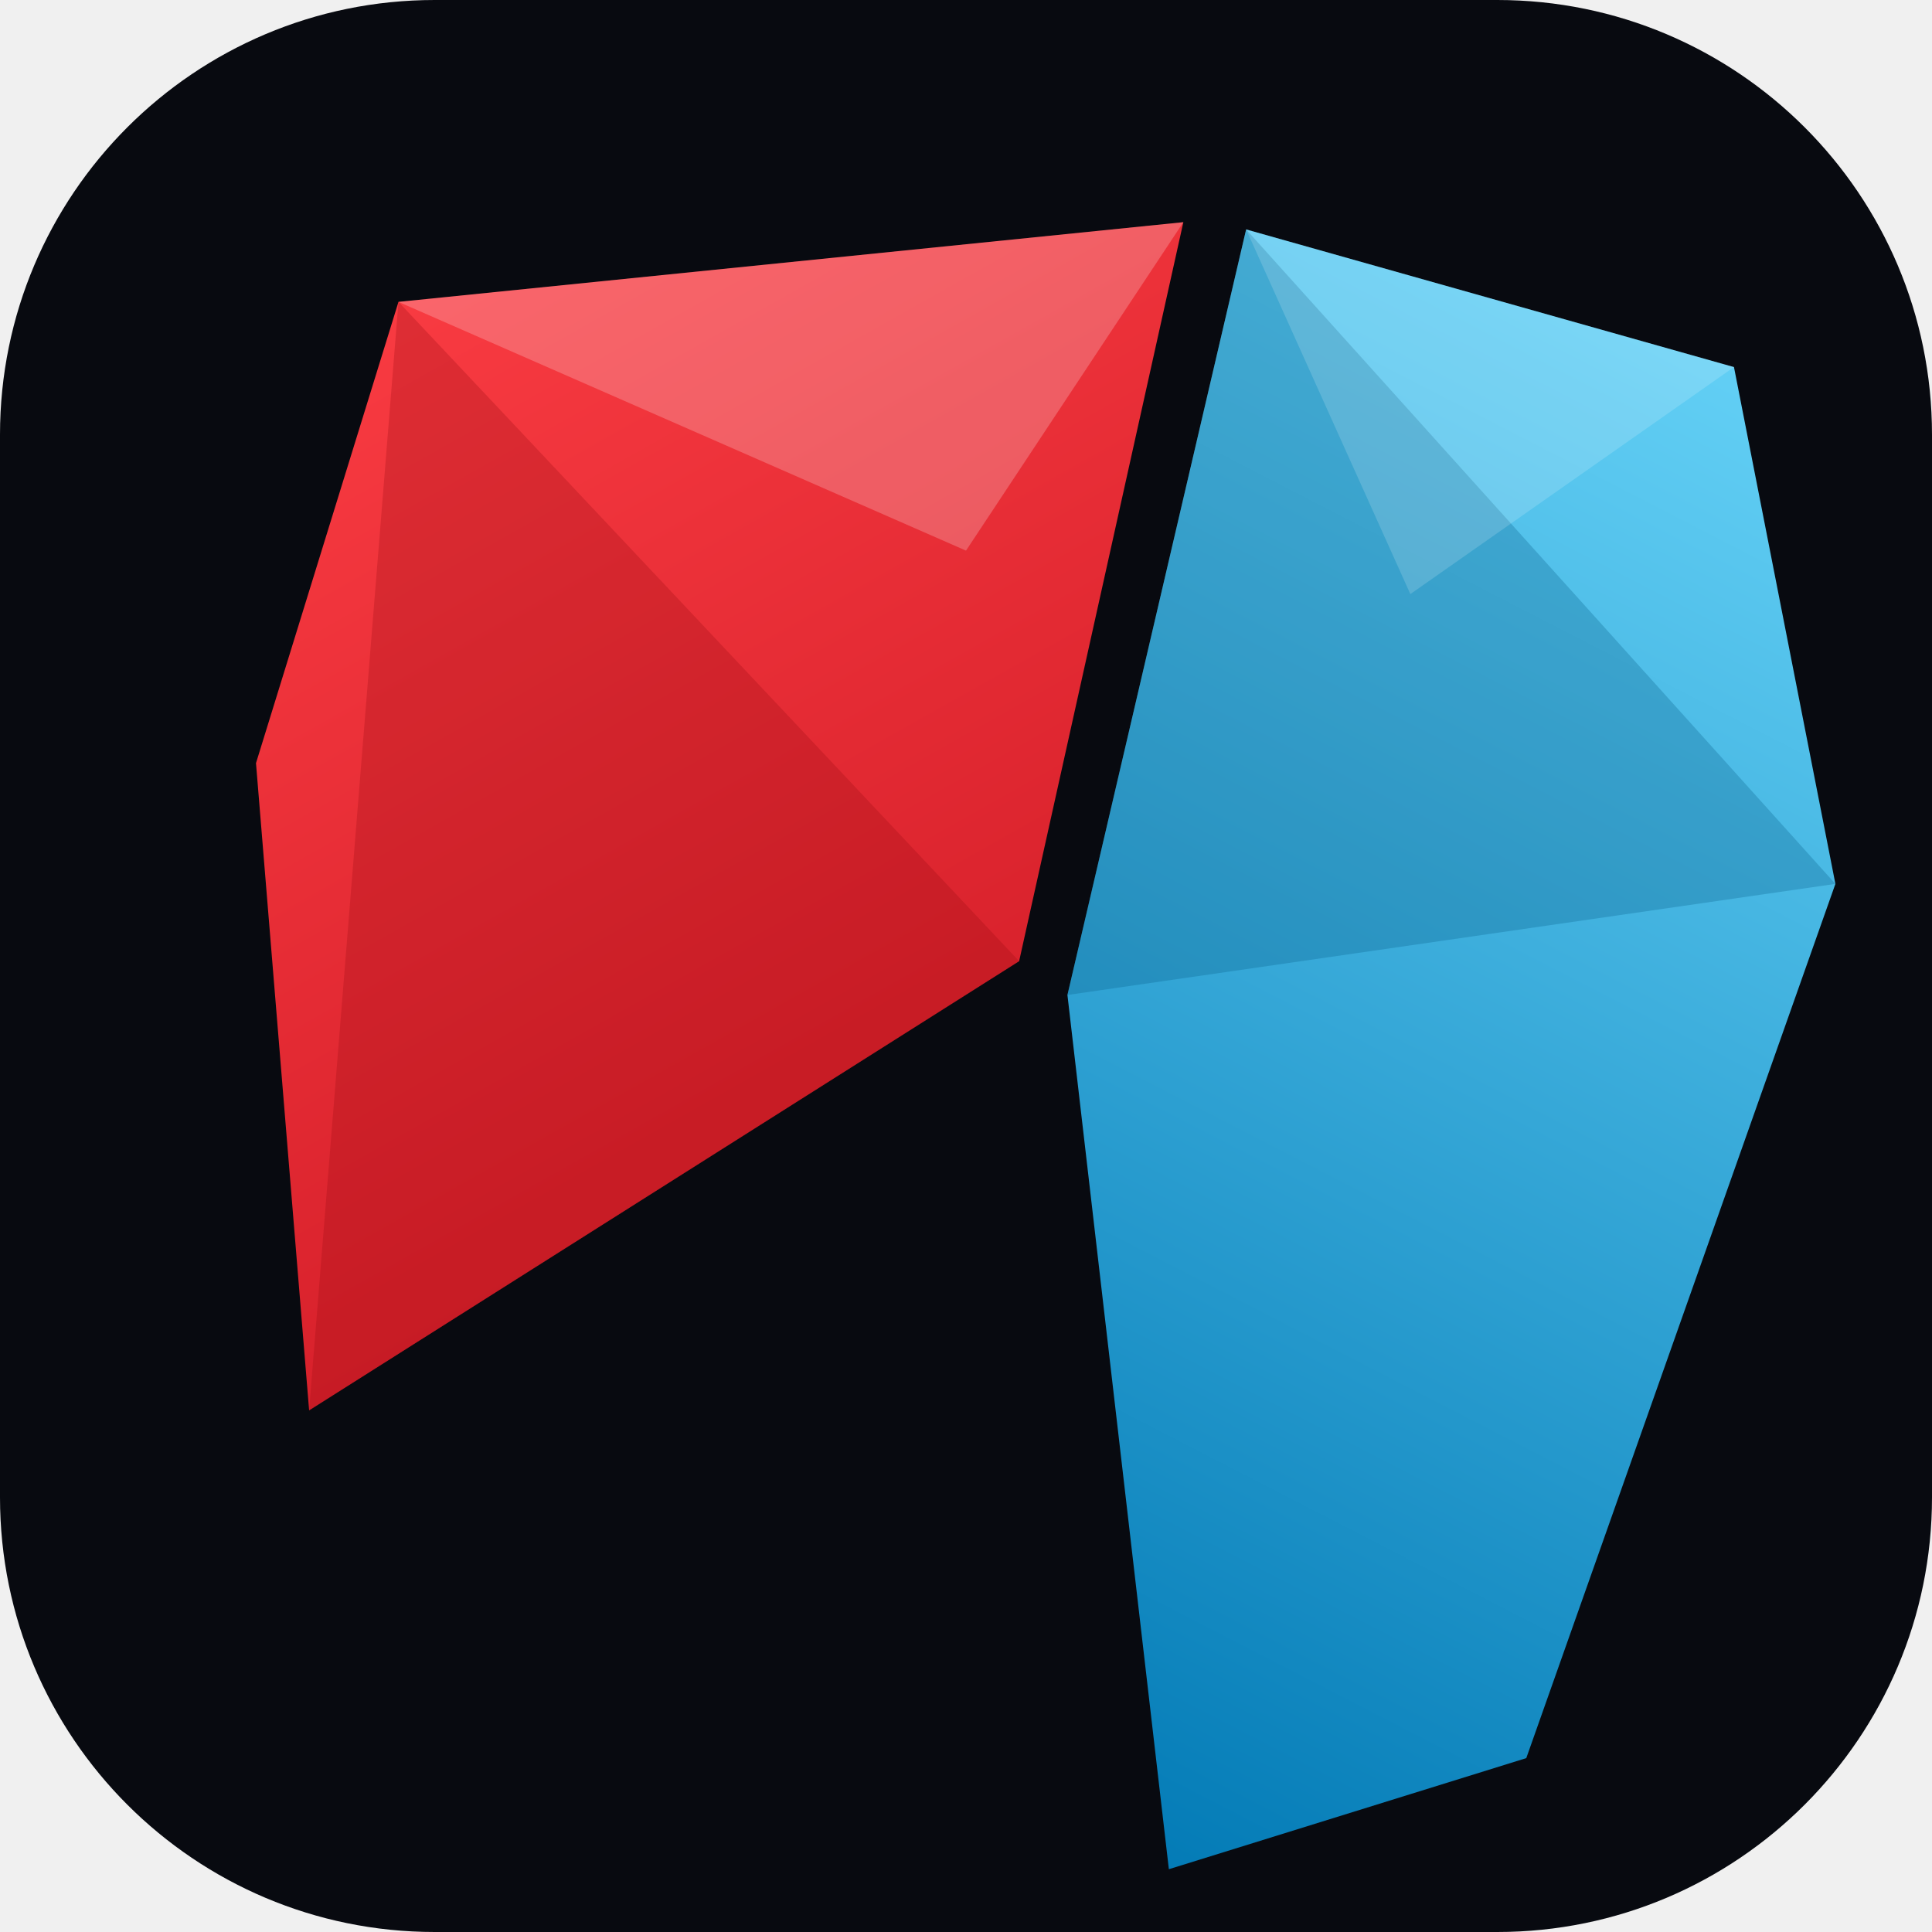
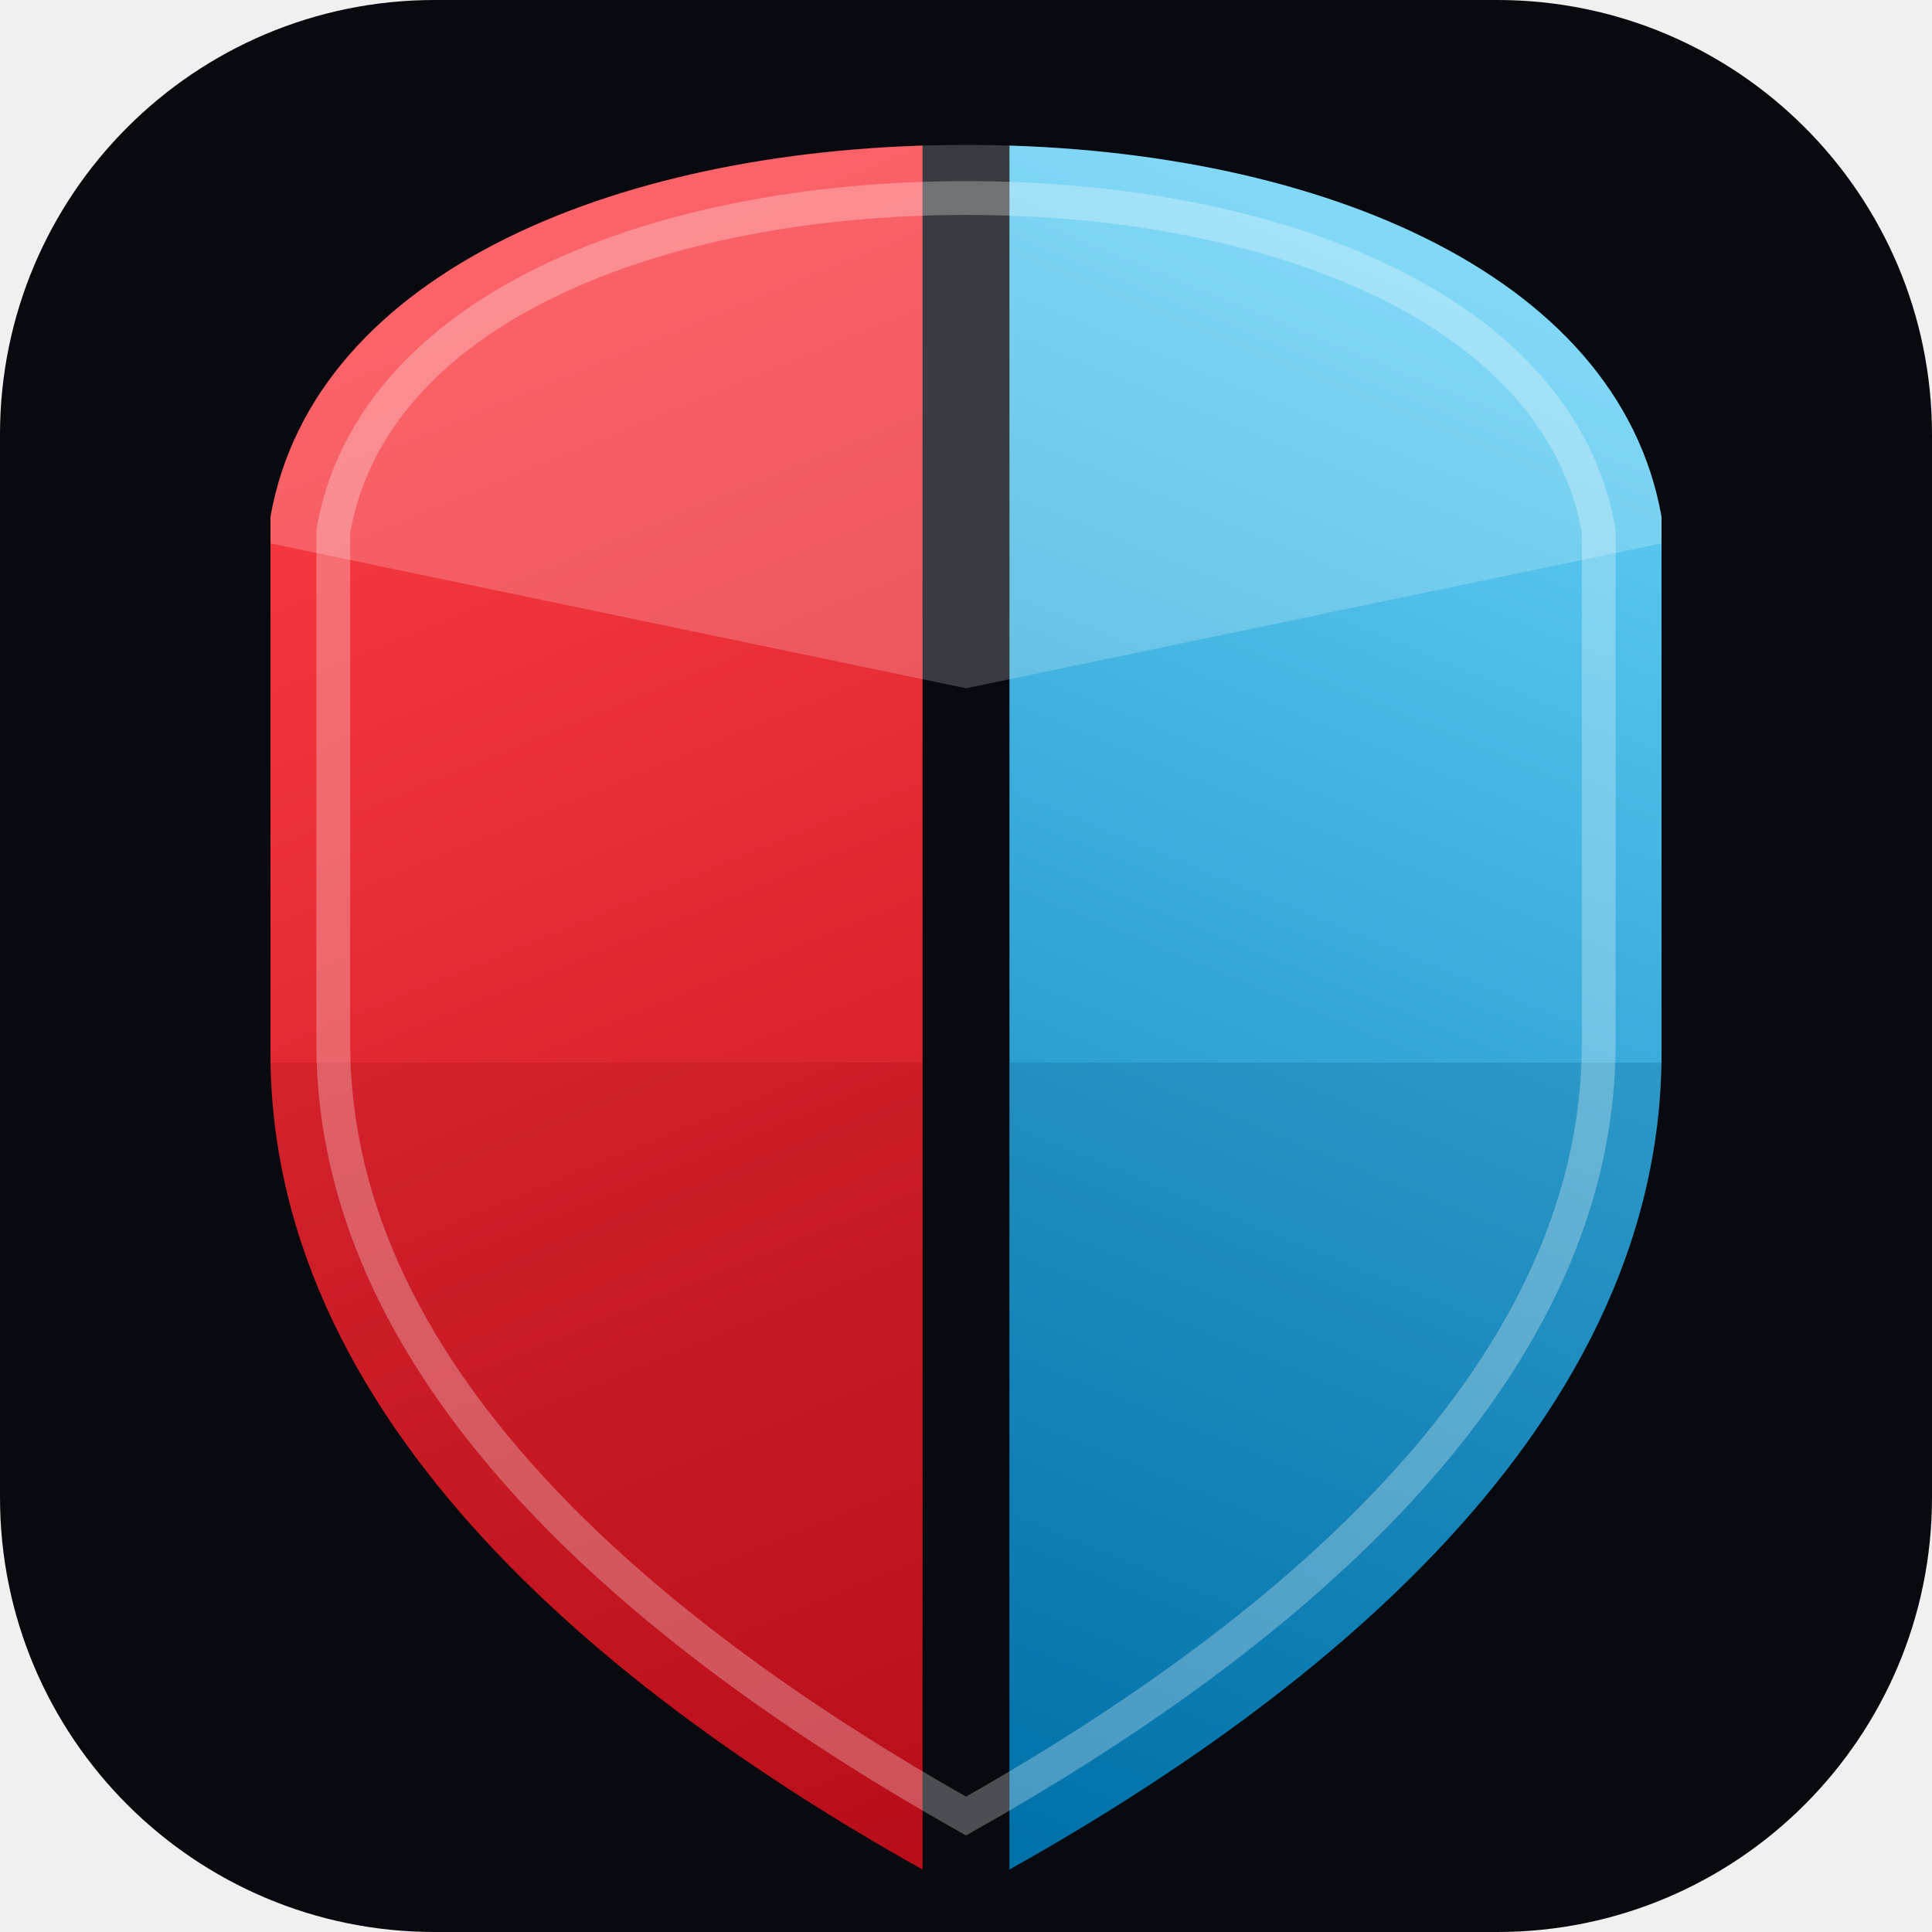
<svg xmlns="http://www.w3.org/2000/svg" viewBox="0 0 80 80" fill="none">
  <defs>
-     <linearGradient id="r" x1="8" y1="8" x2="44" y2="72" gradientUnits="userSpaceOnUse">
+     <linearGradient id="r" x1="12" y1="8" x2="40" y2="76" gradientUnits="userSpaceOnUse">
      <stop offset="0" stop-color="#FF4046" />
      <stop offset="1" stop-color="#C10F1C" />
    </linearGradient>
-     <linearGradient id="c" x1="74" y1="10" x2="40" y2="76" gradientUnits="userSpaceOnUse">
+     <linearGradient id="c" x1="68" y1="8" x2="40" y2="76" gradientUnits="userSpaceOnUse">
      <stop offset="0" stop-color="#6AD6FA" />
      <stop offset="1" stop-color="#0078B4" />
    </linearGradient>
+     <clipPath id="s">
+       <path d="M40 6c14.2 0 27 5.2 28.8 15.4v22.2C68.8 59.6 53.4 71.2 40 78.4 26.6 71.2 11.2 59.6 11.2 43.6V21.4C13 11.2 25.8 6 40 6Z" />
+     </clipPath>
  </defs>
  <rect width="80" height="80" rx="18" fill="#080A10" />
-   <path fill="url(#r)" d="M16.5 12.5 49 9.2 42.2 39.8 12.8 58.4 10.6 31.6Z" />
-   <path fill="#9B0C14" fill-opacity=".28" d="M16.5 12.5 42.2 39.8 12.8 58.4Z" />
-   <path fill="url(#c)" d="M51.6 9.5 71.8 15.2 76 36.6 63.2 72.8 48.4 77.4 44.2 41.2Z" />
-   <path fill="#045A86" fill-opacity=".28" d="M51.6 9.5 76 36.6 44.2 41.2Z" />
-   <path fill="#fff" fill-opacity=".22" d="M16.5 12.5 49 9.2 40 22.8Z" />
-   <path fill="#fff" fill-opacity=".16" d="M51.6 9.5 71.8 15.2 58.4 24.6Z" />
+   <g clip-path="url(#s)">
+     <path fill="url(#r)" d="M11 6h27.2v74H11Z" />
+     <path fill="url(#c)" d="M41.8 6H69v74H41.8Z" />
+     <path fill="#fff" fill-opacity=".2" d="M11.2 6h57.6v16.5L40 28.5 11.2 22.5Z" />
+     <path fill="#9B0C14" fill-opacity=".22" d="M11 44h27.2v36H11Z" />
+     <path fill="#045A86" fill-opacity=".22" d="M41.8 44H69v36H41.8Z" />
+   </g>
+   <path fill="none" stroke="#fff" stroke-opacity=".28" stroke-width="1.4" d="M40 8.2c12.8 0 24.6 4.6 26.2 13.8v21.2C66.2 57.4 52.4 68.2 40 75.2 27.6 68.2 13.8 57.4 13.8 43.2V22C15.4 12.8 27.2 8.2 40 8.2Z" />
</svg>
